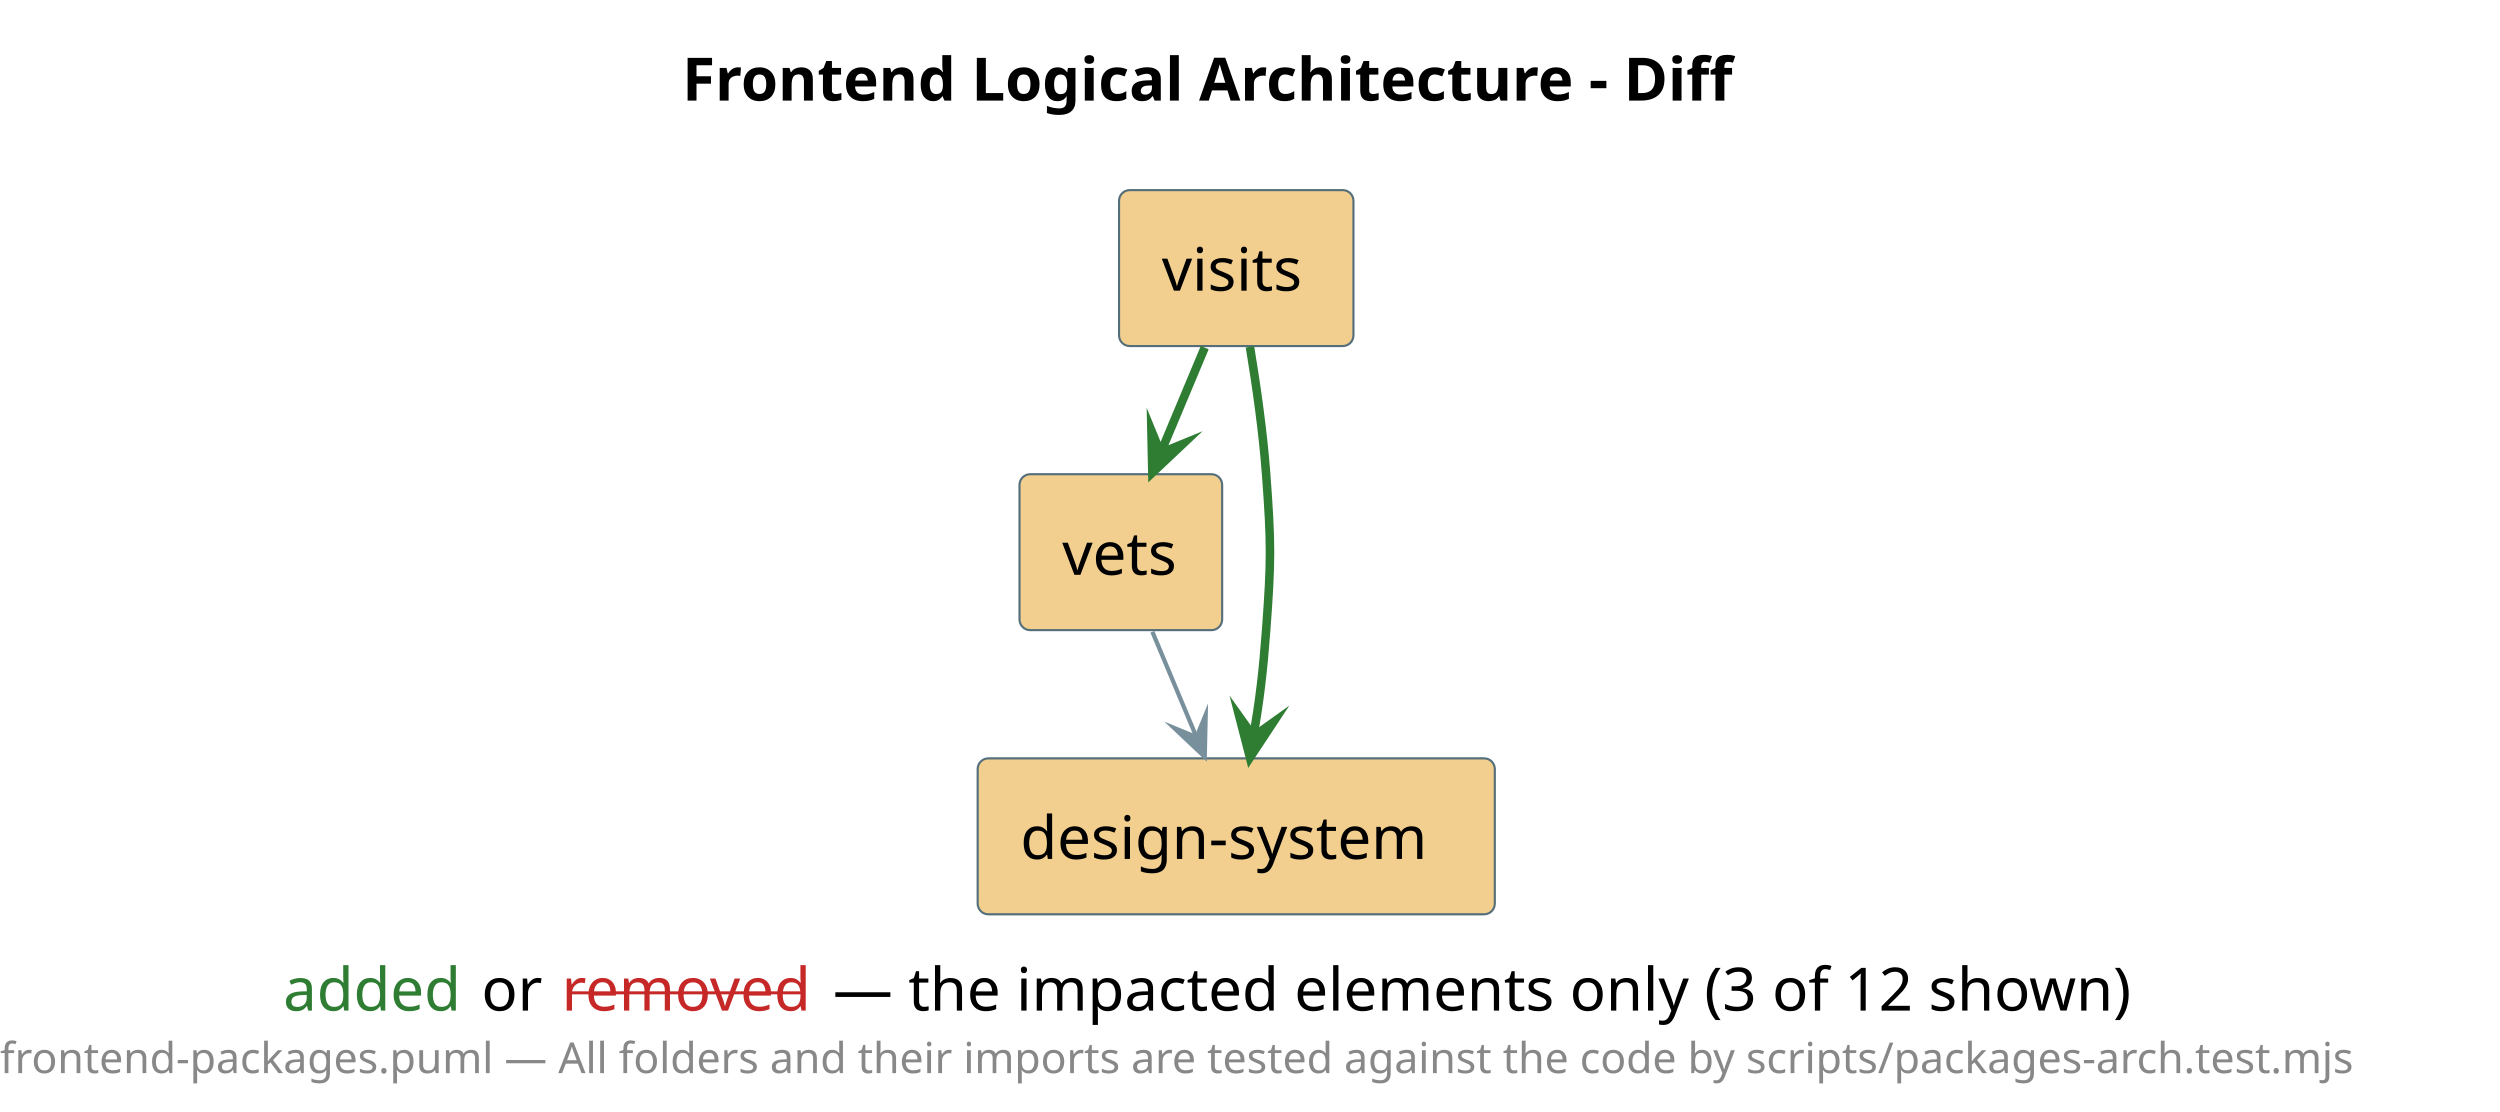
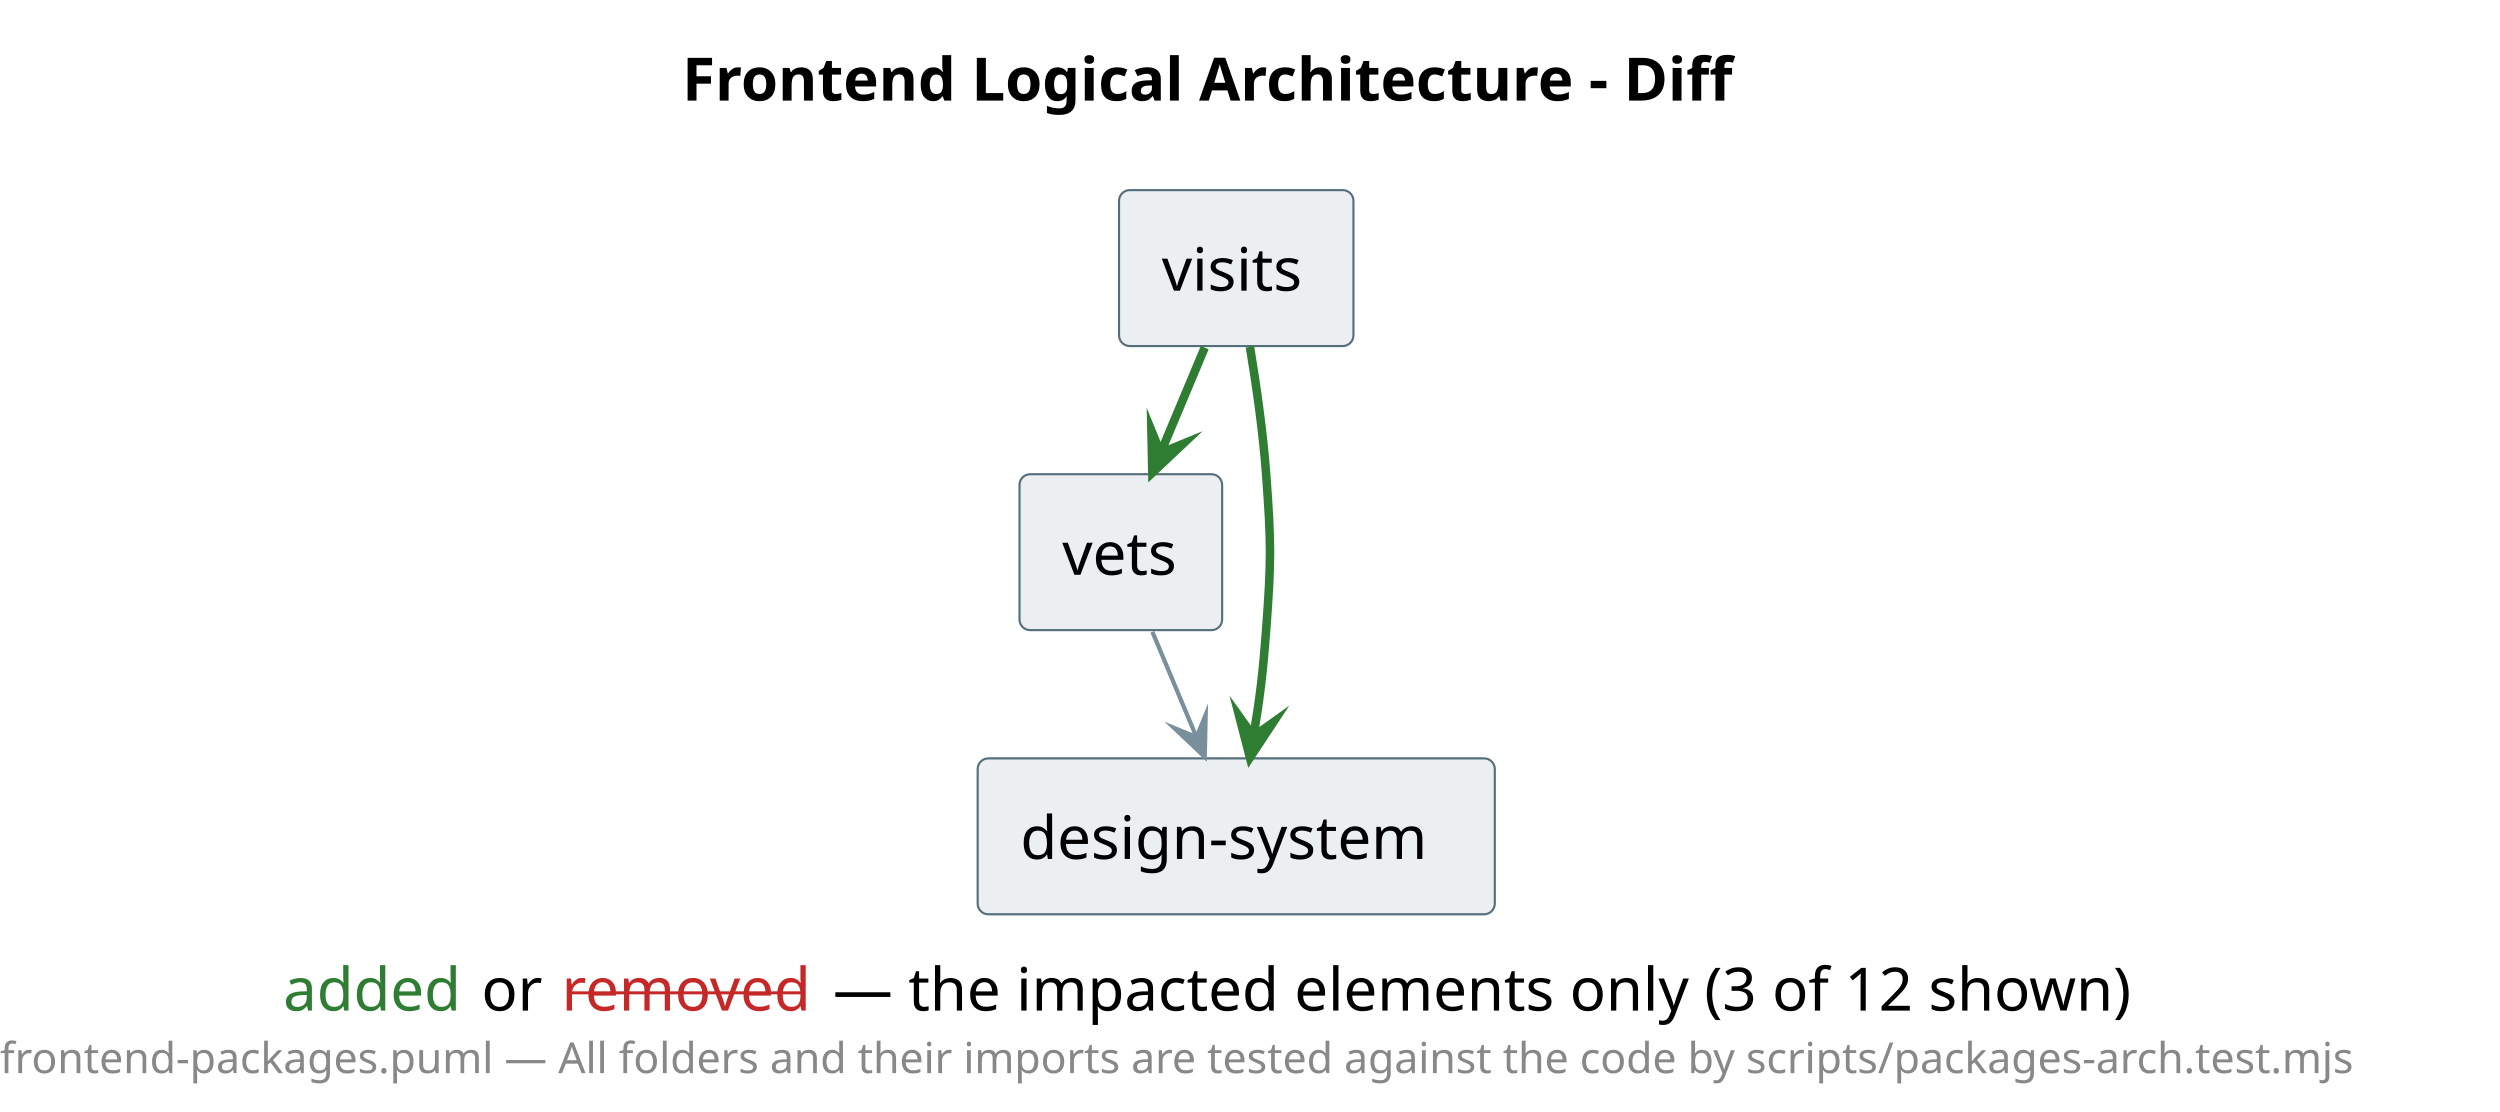
<svg xmlns="http://www.w3.org/2000/svg" version="1.1" data-diagram-type="DESCRIPTION" style="width:585px;height:260px;background:#FFFFFF;" width="585px" height="260px" viewBox="0 0 585 260" zoomAndPan="magnify" preserveAspectRatio="none" contentStyleType="text/css">
  <defs />
  <g font-family="sans-serif" lengthAdjust="spacing">
    <g class="title" data-source-line="3">
      <text x="159.636" y="23.535" fill="#000" font-size="14" textLength="259.287" font-weight="700">Frontend Logical Architecture - Diff</text>
    </g>
    <g class="entity" data-qualified-name="vets" id="ent0001" data-source-line="26">
-       <rect x="238.566" y="110.968" width="47.419" height="36.488" fill="#F2CF8E" style="stroke:#546E7A;stroke-width:0.5;" rx="2.5" ry="2.5" />
+       <rect x="238.566" y="110.968" width="47.419" height="36.488" fill="#ECEFF1" style="stroke:#546E7A;stroke-width:0.5;" rx="2.5" ry="2.5" />
      <text x="248.566" y="134.503" fill="#000" font-size="14" textLength="27.419">vets</text>
    </g>
    <g class="entity" data-qualified-name="visits" id="ent0002" data-source-line="27">
-       <rect x="261.856" y="44.488" width="54.85" height="36.488" fill="#F2CF8E" style="stroke:#546E7A;stroke-width:0.5;" rx="2.5" ry="2.5" />
+       <rect x="261.856" y="44.488" width="54.85" height="36.488" fill="#ECEFF1" style="stroke:#546E7A;stroke-width:0.5;" rx="2.5" ry="2.5" />
      <text x="271.856" y="68.023" fill="#000" font-size="14" textLength="34.85">visits</text>
    </g>
    <g class="entity" data-qualified-name="design-system" id="ent0003" data-source-line="28">
-       <rect x="228.776" y="177.458" width="121.008" height="36.488" fill="#F2CF8E" style="stroke:#546E7A;stroke-width:0.5;" rx="2.5" ry="2.5" />
+       <rect x="228.776" y="177.458" width="121.008" height="36.488" fill="#ECEFF1" style="stroke:#546E7A;stroke-width:0.5;" rx="2.5" ry="2.5" />
      <text x="238.776" y="200.993" fill="#000" font-size="14" textLength="101.008">design-system</text>
    </g>
    <g class="link" data-entity-1="ent0002" data-entity-2="ent0001" id="lnk4" data-source-line="30" data-link-type="dependency">
      <path d="M281.906,81.348 C278.096,90.448 275.387,96.906 271.577,106.006" style="stroke:#2E7D32;stroke-width:2;" fill="none" id="visits-to-vets" />
      <polygon points="269.646,110.618,276.811,103.861,271.577,106.006,269.432,100.772,269.646,110.618" fill="#2E7D32" style="stroke:#2E7D32;stroke-width:2;stroke-linejoin:miter;stroke-miterlimit:10;" />
    </g>
    <g class="link" data-entity-1="ent0001" data-entity-2="ent0003" id="lnk5" data-source-line="31" data-link-type="dependency">
      <path d="M269.656,147.838 C273.466,156.938 276.179,163.394 279.979,172.494" style="stroke:#78909C;stroke-width:1;" fill="none" id="vets-to-design-system" />
      <polygon points="281.906,177.108,282.129,167.262,279.979,172.494,274.747,170.345,281.906,177.108" fill="#78909C" style="stroke:#78909C;stroke-width:1;stroke-linejoin:miter;stroke-miterlimit:10;" />
    </g>
    <g class="link" data-entity-1="ent0002" data-entity-2="ent0003" id="lnk6" data-source-line="32" data-link-type="dependency">
      <path d="M292.486,81.158 C293.966,90.048 295.546,101.048 296.276,110.968 C297.476,127.148 297.476,131.288 296.276,147.458 C295.546,157.378 294.788,163.456 293.308,172.336" style="stroke:#2E7D32;stroke-width:2;" fill="none" id="visits-to-design-system" />
      <polygon points="292.486,177.268,297.911,169.048,293.308,172.336,290.02,167.733,292.486,177.268" fill="#2E7D32" style="stroke:#2E7D32;stroke-width:2;stroke-linejoin:miter;stroke-miterlimit:10;" />
    </g>
    <g class="caption" data-source-line="1">
      <text x="66.271" y="236.482" fill="#2E7D32" font-size="14" textLength="41.966">added</text>
      <text x="112.667" y="236.482" fill="#000" font-size="14" textLength="14.328">or</text>
      <text x="131.424" y="236.482" fill="#C62828" font-size="14" textLength="59.056" text-decoration="line-through">removed</text>
      <text x="194.91" y="236.482" fill="#000" font-size="14" textLength="317.379">— the impacted elements only (3 of 12 shown)</text>
    </g>
    <g class="footer" data-source-line="4">
      <text x="0" y="251.103" fill="#888" font-size="10" textLength="578.56">frontend-packages.puml — All folders and their imports are tested against the code by scripts/packages-arch.test.mjs</text>
    </g>
  </g>
</svg>
